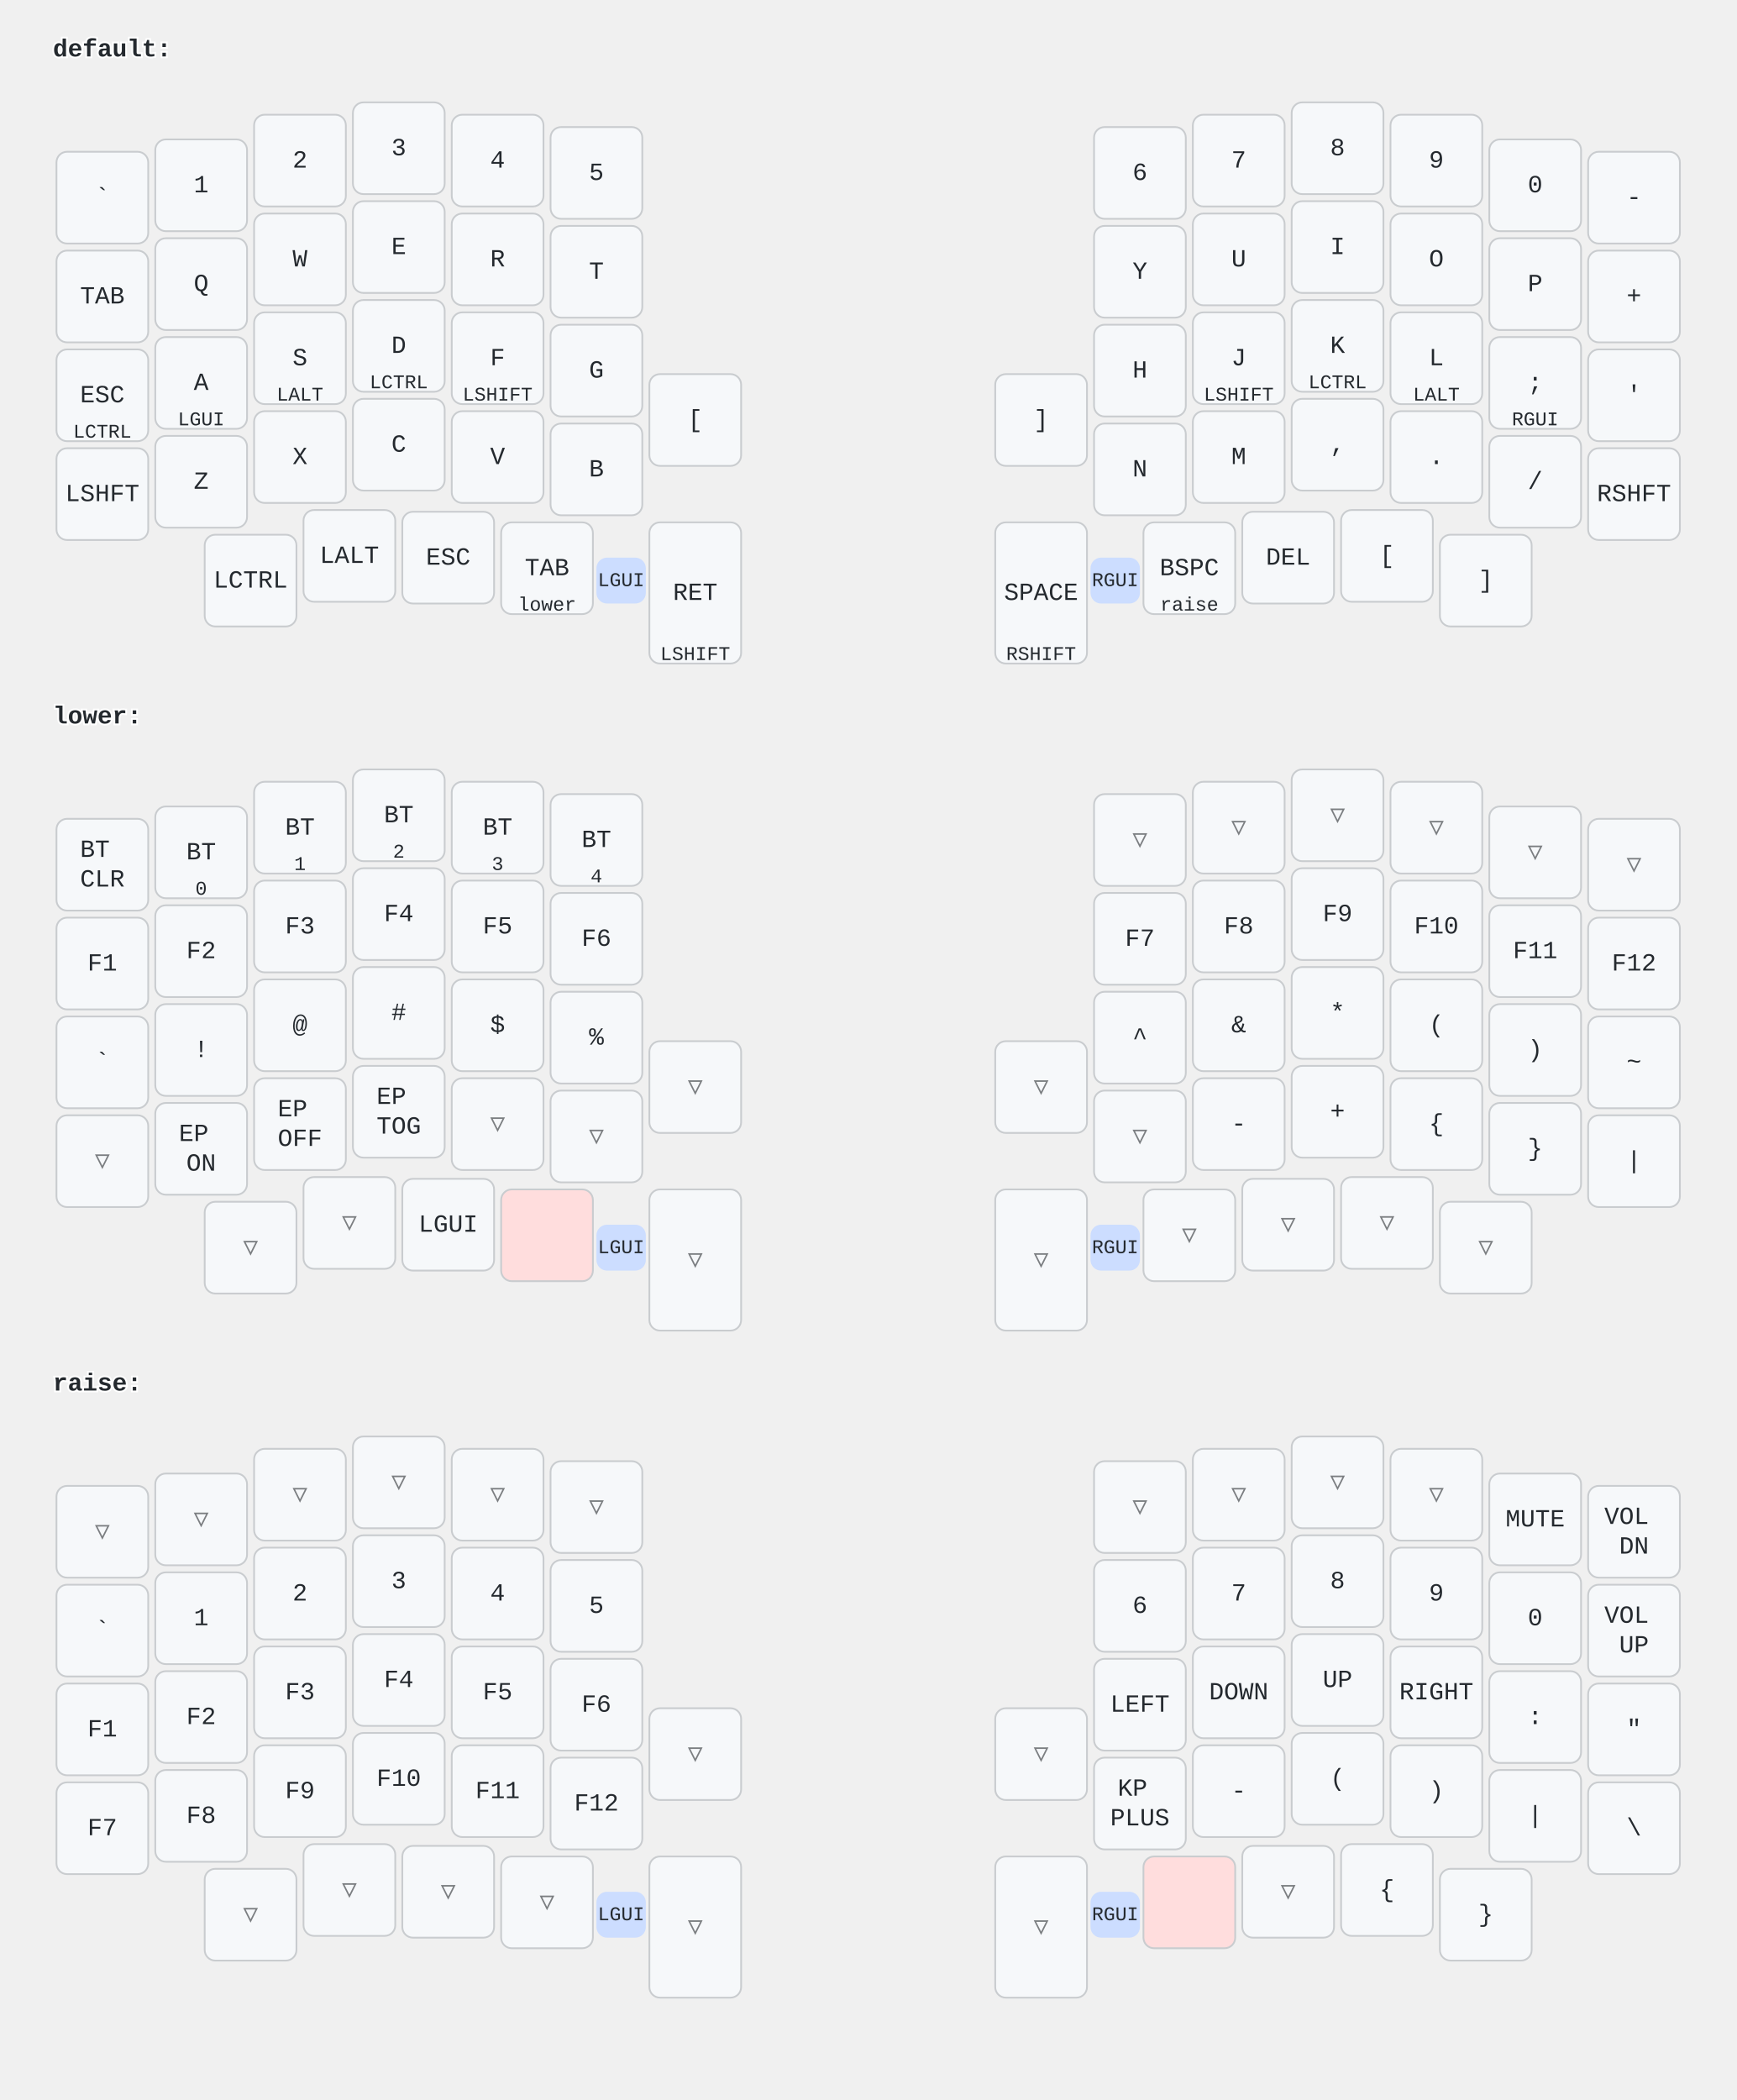
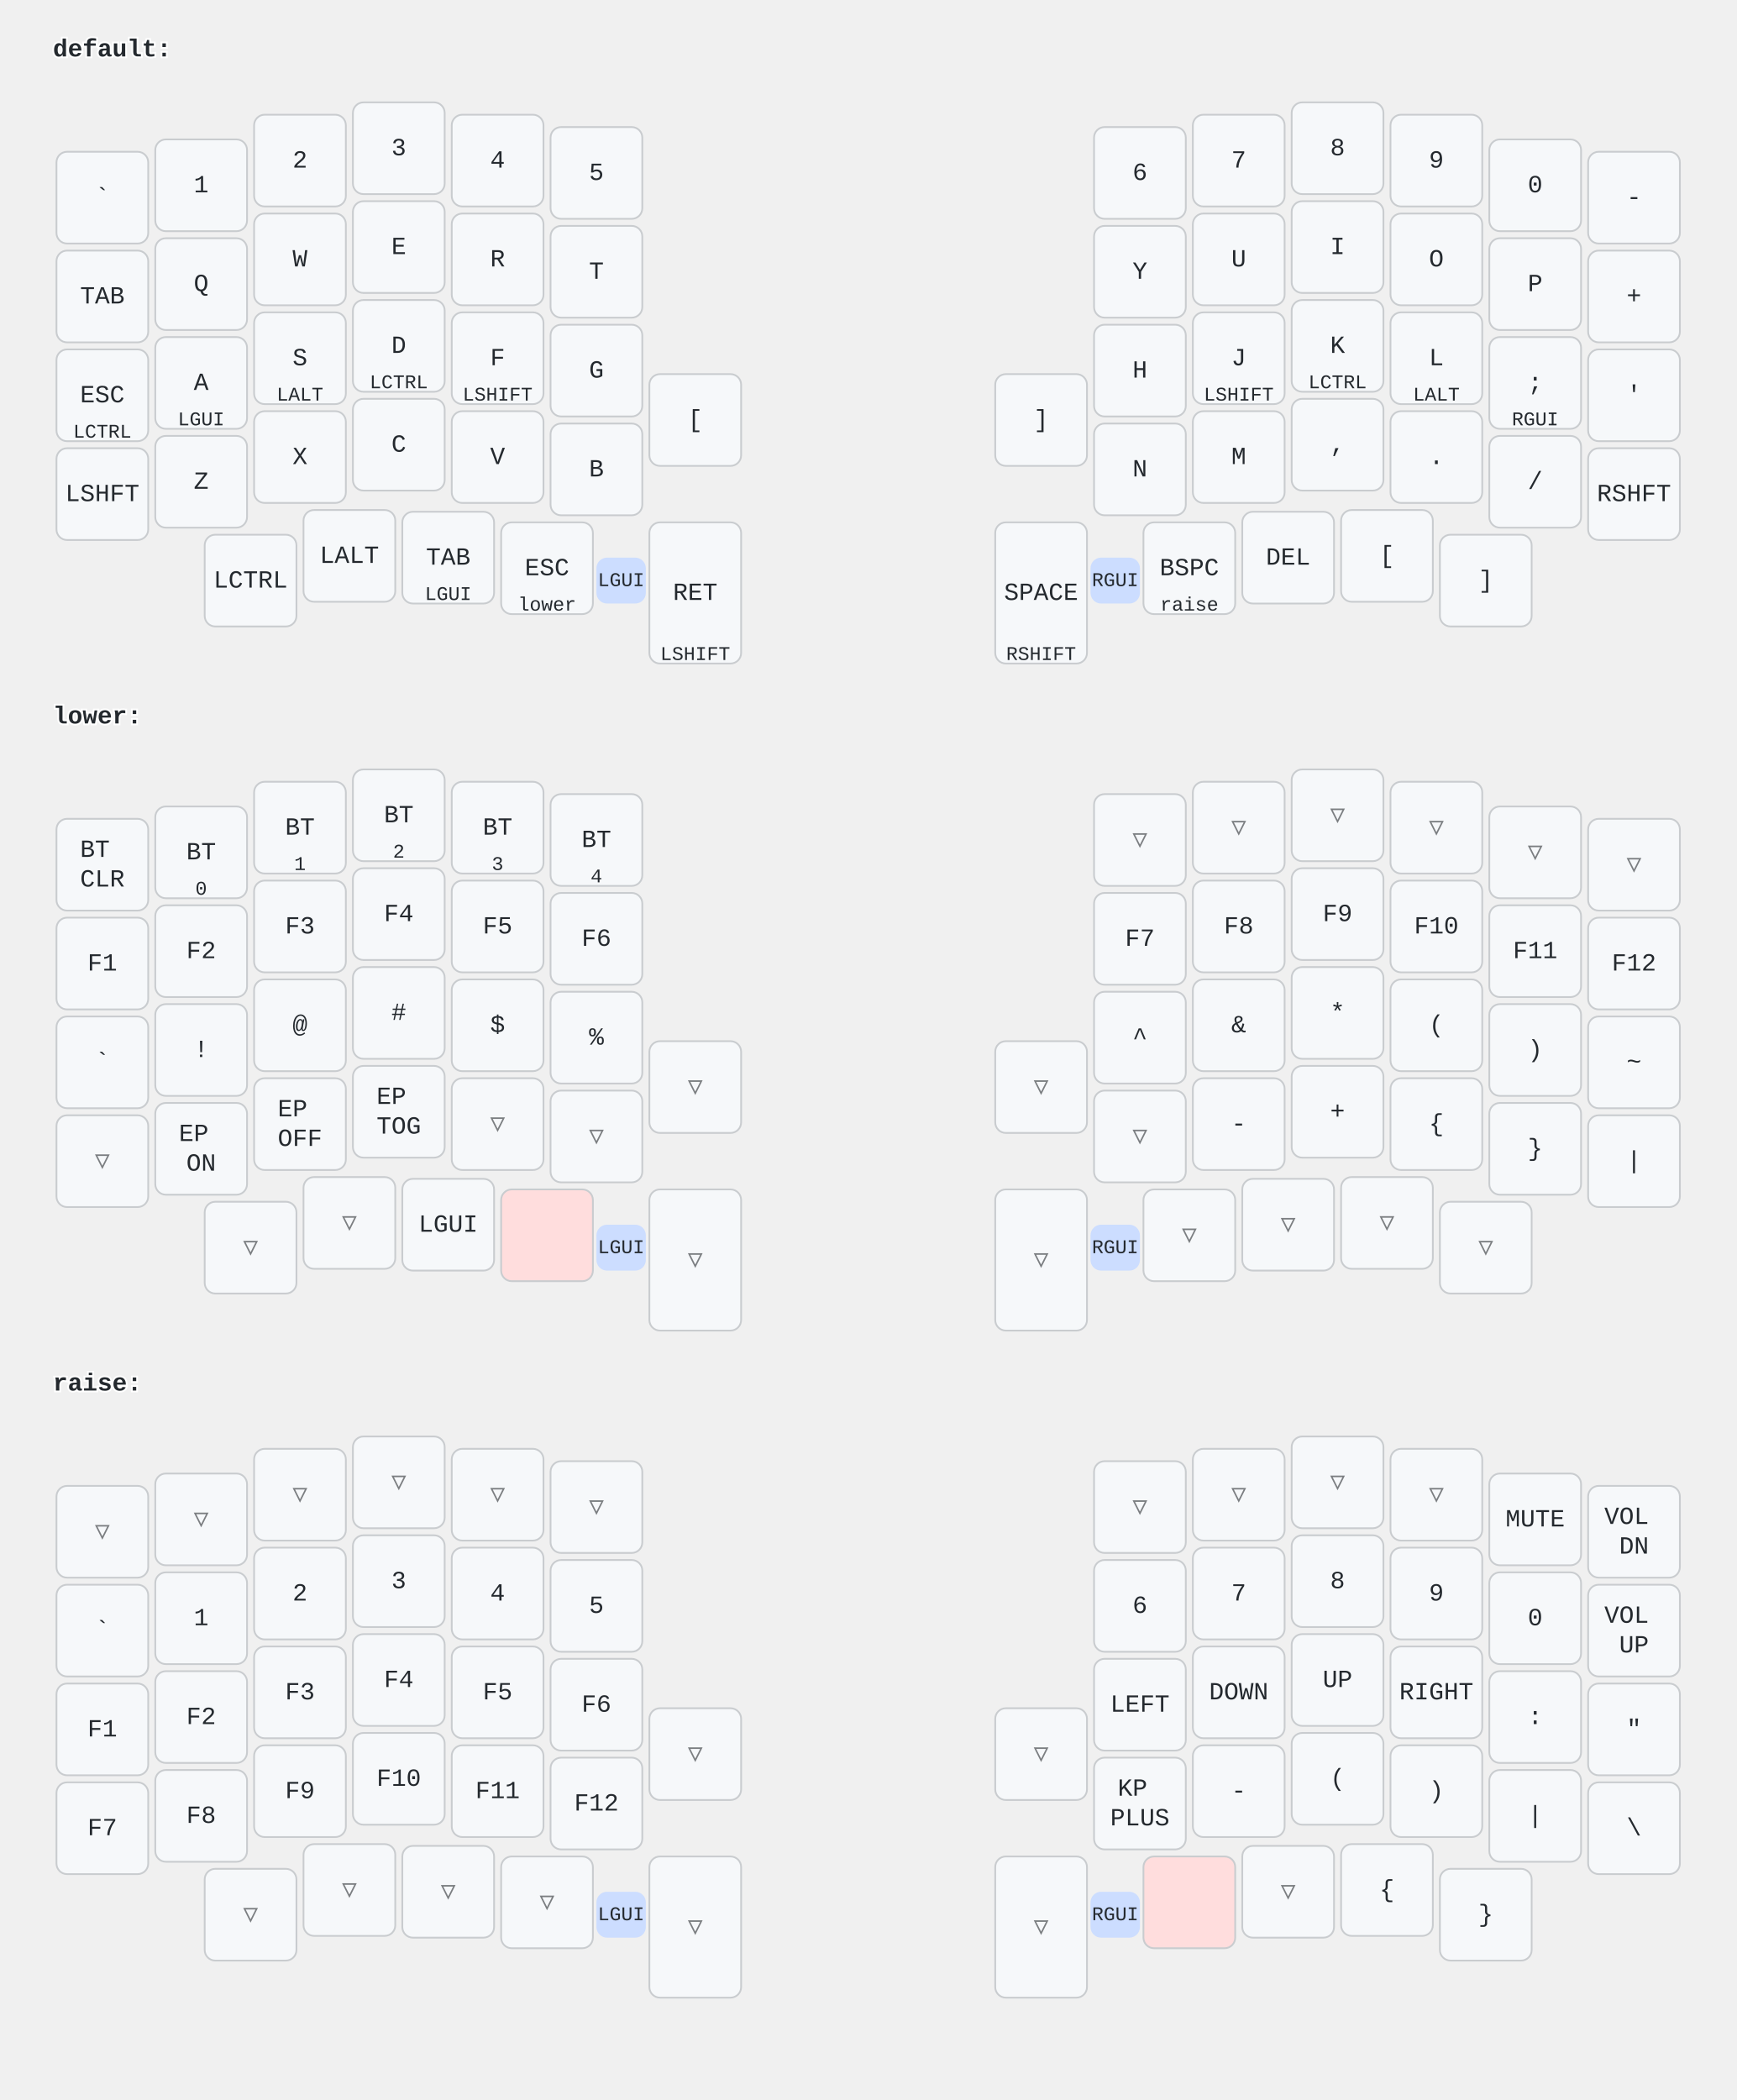
<svg xmlns="http://www.w3.org/2000/svg" width="984" height="1190" viewBox="0 0 984 1190" class="keymap">
  <style>/* inherit to force styles through use tags */
svg path {
    fill: inherit;
}

/* font and background color specifications */
svg.keymap {
    font-family: SFMono-Regular,Consolas,Liberation Mono,Menlo,monospace;
    font-size: 14px;
    font-kerning: normal;
    text-rendering: optimizeLegibility;
    fill: #24292e;
}

/* default key styling */
rect.key {
    fill: #f6f8fa;
    stroke: #c9cccf;
    stroke-width: 1;
}

/* default key side styling, only used is draw_key_sides is set */
rect.side {
    filter: brightness(90%);
}

/* color accent for combo boxes */
rect.combo, rect.combo-separate {
    fill: #cdf;
}

/* color accent for held keys */
rect.held, rect.combo.held {
    fill: #fdd;
}

/* color accent for ghost (optional) keys */
rect.ghost, rect.combo.ghost {
    stroke-dasharray: 4, 4;
    stroke-width: 2;
}

text {
    text-anchor: middle;
    dominant-baseline: middle;
}

/* styling for layer labels */
text.label {
    font-weight: bold;
    text-anchor: start;
    stroke: white;
    stroke-width: 2;
    paint-order: stroke;
}

/* styling for combo tap, and key hold/shifted label text */
text.combo, text.hold, text.shifted {
    font-size: 11px;
}

text.hold {
    text-anchor: middle;
    dominant-baseline: auto;
}

text.shifted {
    text-anchor: middle;
    dominant-baseline: hanging;
}

/* styling for hold/shifted label text in combo box */
text.combo.hold, text.combo.shifted {
    font-size: 8px;
}

/* lighter symbol for transparent keys */
text.trans {
    fill: #7b7e81;
}

/* styling for combo dendrons */
path.combo {
    stroke-width: 1;
    stroke: gray;
    fill: none;
}

/* Start Tabler Icons Cleanup */
/* cannot use height/width with glyphs */
.icon-tabler &gt; path {
    fill: inherit;
    stroke: inherit;
    stroke-width: 2;
}
/* hide tabler's default box */
.icon-tabler &gt; path[stroke="none"][fill="none"] {
    visibility: hidden;
}
/* End Tabler Icons Cleanup */
</style>
  <g transform="translate(30, 0)" class="layer-default">
    <text x="0" y="28" class="label">default:</text>
    <g transform="translate(0, 56)">
      <g transform="translate(28, 56)" class="key keypos-0">
        <rect rx="6" ry="6" x="-26" y="-26" width="52" height="52" class="key" />
        <text x="0" y="0" class="key tap">`</text>
      </g>
      <g transform="translate(84, 49)" class="key keypos-1">
        <rect rx="6" ry="6" x="-26" y="-26" width="52" height="52" class="key" />
        <text x="0" y="0" class="key tap">1</text>
      </g>
      <g transform="translate(140, 35)" class="key keypos-2">
        <rect rx="6" ry="6" x="-26" y="-26" width="52" height="52" class="key" />
        <text x="0" y="0" class="key tap">2</text>
      </g>
      <g transform="translate(196, 28)" class="key keypos-3">
        <rect rx="6" ry="6" x="-26" y="-26" width="52" height="52" class="key" />
        <text x="0" y="0" class="key tap">3</text>
      </g>
      <g transform="translate(252, 35)" class="key keypos-4">
        <rect rx="6" ry="6" x="-26" y="-26" width="52" height="52" class="key" />
        <text x="0" y="0" class="key tap">4</text>
      </g>
      <g transform="translate(308, 42)" class="key keypos-5">
        <rect rx="6" ry="6" x="-26" y="-26" width="52" height="52" class="key" />
        <text x="0" y="0" class="key tap">5</text>
      </g>
      <g transform="translate(616, 42)" class="key keypos-6">
        <rect rx="6" ry="6" x="-26" y="-26" width="52" height="52" class="key" />
        <text x="0" y="0" class="key tap">6</text>
      </g>
      <g transform="translate(672, 35)" class="key keypos-7">
        <rect rx="6" ry="6" x="-26" y="-26" width="52" height="52" class="key" />
        <text x="0" y="0" class="key tap">7</text>
      </g>
      <g transform="translate(728, 28)" class="key keypos-8">
        <rect rx="6" ry="6" x="-26" y="-26" width="52" height="52" class="key" />
        <text x="0" y="0" class="key tap">8</text>
      </g>
      <g transform="translate(784, 35)" class="key keypos-9">
        <rect rx="6" ry="6" x="-26" y="-26" width="52" height="52" class="key" />
        <text x="0" y="0" class="key tap">9</text>
      </g>
      <g transform="translate(840, 49)" class="key keypos-10">
        <rect rx="6" ry="6" x="-26" y="-26" width="52" height="52" class="key" />
        <text x="0" y="0" class="key tap">0</text>
      </g>
      <g transform="translate(896, 56)" class="key keypos-11">
        <rect rx="6" ry="6" x="-26" y="-26" width="52" height="52" class="key" />
        <text x="0" y="0" class="key tap">-</text>
      </g>
      <g transform="translate(28, 112)" class="key keypos-12">
        <rect rx="6" ry="6" x="-26" y="-26" width="52" height="52" class="key" />
        <text x="0" y="0" class="key tap">TAB</text>
      </g>
      <g transform="translate(84, 105)" class="key keypos-13">
        <rect rx="6" ry="6" x="-26" y="-26" width="52" height="52" class="key" />
        <text x="0" y="0" class="key tap">Q</text>
      </g>
      <g transform="translate(140, 91)" class="key keypos-14">
        <rect rx="6" ry="6" x="-26" y="-26" width="52" height="52" class="key" />
        <text x="0" y="0" class="key tap">W</text>
      </g>
      <g transform="translate(196, 84)" class="key keypos-15">
        <rect rx="6" ry="6" x="-26" y="-26" width="52" height="52" class="key" />
        <text x="0" y="0" class="key tap">E</text>
      </g>
      <g transform="translate(252, 91)" class="key keypos-16">
        <rect rx="6" ry="6" x="-26" y="-26" width="52" height="52" class="key" />
        <text x="0" y="0" class="key tap">R</text>
      </g>
      <g transform="translate(308, 98)" class="key keypos-17">
        <rect rx="6" ry="6" x="-26" y="-26" width="52" height="52" class="key" />
        <text x="0" y="0" class="key tap">T</text>
      </g>
      <g transform="translate(616, 98)" class="key keypos-18">
        <rect rx="6" ry="6" x="-26" y="-26" width="52" height="52" class="key" />
        <text x="0" y="0" class="key tap">Y</text>
      </g>
      <g transform="translate(672, 91)" class="key keypos-19">
        <rect rx="6" ry="6" x="-26" y="-26" width="52" height="52" class="key" />
        <text x="0" y="0" class="key tap">U</text>
      </g>
      <g transform="translate(728, 84)" class="key keypos-20">
        <rect rx="6" ry="6" x="-26" y="-26" width="52" height="52" class="key" />
        <text x="0" y="0" class="key tap">I</text>
      </g>
      <g transform="translate(784, 91)" class="key keypos-21">
        <rect rx="6" ry="6" x="-26" y="-26" width="52" height="52" class="key" />
        <text x="0" y="0" class="key tap">O</text>
      </g>
      <g transform="translate(840, 105)" class="key keypos-22">
        <rect rx="6" ry="6" x="-26" y="-26" width="52" height="52" class="key" />
        <text x="0" y="0" class="key tap">P</text>
      </g>
      <g transform="translate(896, 112)" class="key keypos-23">
        <rect rx="6" ry="6" x="-26" y="-26" width="52" height="52" class="key" />
        <text x="0" y="0" class="key tap">+</text>
      </g>
      <g transform="translate(28, 168)" class="key keypos-24">
        <rect rx="6" ry="6" x="-26" y="-26" width="52" height="52" class="key" />
        <text x="0" y="0" class="key tap">ESC</text>
        <text x="0" y="24" class="key hold">LCTRL</text>
      </g>
      <g transform="translate(84, 161)" class="key keypos-25">
        <rect rx="6" ry="6" x="-26" y="-26" width="52" height="52" class="key" />
        <text x="0" y="0" class="key tap">A</text>
        <text x="0" y="24" class="key hold">LGUI</text>
      </g>
      <g transform="translate(140, 147)" class="key keypos-26">
        <rect rx="6" ry="6" x="-26" y="-26" width="52" height="52" class="key" />
        <text x="0" y="0" class="key tap">S</text>
        <text x="0" y="24" class="key hold">LALT</text>
      </g>
      <g transform="translate(196, 140)" class="key keypos-27">
        <rect rx="6" ry="6" x="-26" y="-26" width="52" height="52" class="key" />
        <text x="0" y="0" class="key tap">D</text>
        <text x="0" y="24" class="key hold">LCTRL</text>
      </g>
      <g transform="translate(252, 147)" class="key keypos-28">
        <rect rx="6" ry="6" x="-26" y="-26" width="52" height="52" class="key" />
        <text x="0" y="0" class="key tap">F</text>
        <text x="0" y="24" class="key hold">LSHIFT</text>
      </g>
      <g transform="translate(308, 154)" class="key keypos-29">
        <rect rx="6" ry="6" x="-26" y="-26" width="52" height="52" class="key" />
        <text x="0" y="0" class="key tap">G</text>
      </g>
      <g transform="translate(616, 154)" class="key keypos-30">
        <rect rx="6" ry="6" x="-26" y="-26" width="52" height="52" class="key" />
        <text x="0" y="0" class="key tap">H</text>
      </g>
      <g transform="translate(672, 147)" class="key keypos-31">
        <rect rx="6" ry="6" x="-26" y="-26" width="52" height="52" class="key" />
        <text x="0" y="0" class="key tap">J</text>
        <text x="0" y="24" class="key hold">LSHIFT</text>
      </g>
      <g transform="translate(728, 140)" class="key keypos-32">
        <rect rx="6" ry="6" x="-26" y="-26" width="52" height="52" class="key" />
        <text x="0" y="0" class="key tap">K</text>
        <text x="0" y="24" class="key hold">LCTRL</text>
      </g>
      <g transform="translate(784, 147)" class="key keypos-33">
        <rect rx="6" ry="6" x="-26" y="-26" width="52" height="52" class="key" />
        <text x="0" y="0" class="key tap">L</text>
        <text x="0" y="24" class="key hold">LALT</text>
      </g>
      <g transform="translate(840, 161)" class="key keypos-34">
        <rect rx="6" ry="6" x="-26" y="-26" width="52" height="52" class="key" />
        <text x="0" y="0" class="key tap">;</text>
        <text x="0" y="24" class="key hold">RGUI</text>
      </g>
      <g transform="translate(896, 168)" class="key keypos-35">
        <rect rx="6" ry="6" x="-26" y="-26" width="52" height="52" class="key" />
        <text x="0" y="0" class="key tap">'</text>
      </g>
      <g transform="translate(28, 224)" class="key keypos-36">
        <rect rx="6" ry="6" x="-26" y="-26" width="52" height="52" class="key" />
        <text x="0" y="0" class="key tap">LSHFT</text>
      </g>
      <g transform="translate(84, 217)" class="key keypos-37">
        <rect rx="6" ry="6" x="-26" y="-26" width="52" height="52" class="key" />
        <text x="0" y="0" class="key tap">Z</text>
      </g>
      <g transform="translate(140, 203)" class="key keypos-38">
        <rect rx="6" ry="6" x="-26" y="-26" width="52" height="52" class="key" />
        <text x="0" y="0" class="key tap">X</text>
      </g>
      <g transform="translate(196, 196)" class="key keypos-39">
        <rect rx="6" ry="6" x="-26" y="-26" width="52" height="52" class="key" />
        <text x="0" y="0" class="key tap">C</text>
      </g>
      <g transform="translate(252, 203)" class="key keypos-40">
        <rect rx="6" ry="6" x="-26" y="-26" width="52" height="52" class="key" />
        <text x="0" y="0" class="key tap">V</text>
      </g>
      <g transform="translate(308, 210)" class="key keypos-41">
        <rect rx="6" ry="6" x="-26" y="-26" width="52" height="52" class="key" />
        <text x="0" y="0" class="key tap">B</text>
      </g>
      <g transform="translate(364, 182)" class="key keypos-42">
        <rect rx="6" ry="6" x="-26" y="-26" width="52" height="52" class="key" />
        <text x="0" y="0" class="key tap">[</text>
      </g>
      <g transform="translate(560, 182)" class="key keypos-43">
        <rect rx="6" ry="6" x="-26" y="-26" width="52" height="52" class="key" />
        <text x="0" y="0" class="key tap">]</text>
      </g>
      <g transform="translate(616, 210)" class="key keypos-44">
        <rect rx="6" ry="6" x="-26" y="-26" width="52" height="52" class="key" />
        <text x="0" y="0" class="key tap">N</text>
      </g>
      <g transform="translate(672, 203)" class="key keypos-45">
        <rect rx="6" ry="6" x="-26" y="-26" width="52" height="52" class="key" />
        <text x="0" y="0" class="key tap">M</text>
      </g>
      <g transform="translate(728, 196)" class="key keypos-46">
        <rect rx="6" ry="6" x="-26" y="-26" width="52" height="52" class="key" />
        <text x="0" y="0" class="key tap">,</text>
      </g>
      <g transform="translate(784, 203)" class="key keypos-47">
        <rect rx="6" ry="6" x="-26" y="-26" width="52" height="52" class="key" />
        <text x="0" y="0" class="key tap">.</text>
      </g>
      <g transform="translate(840, 217)" class="key keypos-48">
        <rect rx="6" ry="6" x="-26" y="-26" width="52" height="52" class="key" />
        <text x="0" y="0" class="key tap">/</text>
      </g>
      <g transform="translate(896, 224)" class="key keypos-49">
        <rect rx="6" ry="6" x="-26" y="-26" width="52" height="52" class="key" />
        <text x="0" y="0" class="key tap">RSHFT</text>
      </g>
      <g transform="translate(112, 273)" class="key keypos-50">
        <rect rx="6" ry="6" x="-26" y="-26" width="52" height="52" class="key" />
        <text x="0" y="0" class="key tap">LCTRL</text>
      </g>
      <g transform="translate(168, 259)" class="key keypos-51">
        <rect rx="6" ry="6" x="-26" y="-26" width="52" height="52" class="key" />
        <text x="0" y="0" class="key tap">LALT</text>
      </g>
      <g transform="translate(224, 260)" class="key keypos-52">
        <rect rx="6" ry="6" x="-26" y="-26" width="52" height="52" class="key" />
+         <text x="0" y="0" class="key tap">TAB</text>
+         <text x="0" y="24" class="key hold">LGUI</text>
+       </g>
+       <g transform="translate(280, 266)" class="key keypos-53">
+         <rect rx="6" ry="6" x="-26" y="-26" width="52" height="52" class="key" />
        <text x="0" y="0" class="key tap">ESC</text>
-       </g>
-       <g transform="translate(280, 266)" class="key keypos-53">
-         <rect rx="6" ry="6" x="-26" y="-26" width="52" height="52" class="key" />
-         <text x="0" y="0" class="key tap">TAB</text>
        <text x="0" y="24" class="key hold">lower</text>
      </g>
      <g transform="translate(364, 280)" class="key keypos-54">
        <rect rx="6" ry="6" x="-26" y="-40" width="52" height="80" class="key" />
        <text x="0" y="0" class="key tap">RET</text>
        <text x="0" y="38" class="key hold">LSHIFT</text>
      </g>
      <g transform="translate(560, 280)" class="key keypos-55">
        <rect rx="6" ry="6" x="-26" y="-40" width="52" height="80" class="key" />
        <text x="0" y="0" class="key tap">SPACE</text>
        <text x="0" y="38" class="key hold">RSHIFT</text>
      </g>
      <g transform="translate(644, 266)" class="key keypos-56">
        <rect rx="6" ry="6" x="-26" y="-26" width="52" height="52" class="key" />
        <text x="0" y="0" class="key tap">BSPC</text>
        <text x="0" y="24" class="key hold">raise</text>
      </g>
      <g transform="translate(700, 260)" class="key keypos-57">
        <rect rx="6" ry="6" x="-26" y="-26" width="52" height="52" class="key" />
        <text x="0" y="0" class="key tap">DEL</text>
      </g>
      <g transform="translate(756, 259)" class="key keypos-58">
        <rect rx="6" ry="6" x="-26" y="-26" width="52" height="52" class="key" />
        <text x="0" y="0" class="key tap">[</text>
      </g>
      <g transform="translate(812, 273)" class="key keypos-59">
        <rect rx="6" ry="6" x="-26" y="-26" width="52" height="52" class="key" />
        <text x="0" y="0" class="key tap">]</text>
      </g>
      <g class="combo combopos-0">
        <rect rx="6" ry="6" x="588" y="260" width="28" height="26" class="combo" />
        <text x="602" y="273" class="combo tap">RGUI</text>
      </g>
      <g class="combo combopos-1">
        <rect rx="6" ry="6" x="308" y="260" width="28" height="26" class="combo" />
        <text x="322" y="273" class="combo tap">LGUI</text>
      </g>
    </g>
  </g>
  <g transform="translate(30, 378)" class="layer-lower">
    <text x="0" y="28" class="label">lower:</text>
    <g transform="translate(0, 56)">
      <g transform="translate(28, 56)" class="key keypos-0">
        <rect rx="6" ry="6" x="-26" y="-26" width="52" height="52" class="key" />
        <text x="0" y="0" class="key tap">
          <tspan x="0" dy="-0.6em">BT</tspan>
          <tspan x="0" dy="1.2em">CLR</tspan>
        </text>
      </g>
      <g transform="translate(84, 49)" class="key keypos-1">
        <rect rx="6" ry="6" x="-26" y="-26" width="52" height="52" class="key" />
        <text x="0" y="0" class="key tap">BT</text>
        <text x="0" y="24" class="key hold">0</text>
      </g>
      <g transform="translate(140, 35)" class="key keypos-2">
        <rect rx="6" ry="6" x="-26" y="-26" width="52" height="52" class="key" />
        <text x="0" y="0" class="key tap">BT</text>
        <text x="0" y="24" class="key hold">1</text>
      </g>
      <g transform="translate(196, 28)" class="key keypos-3">
        <rect rx="6" ry="6" x="-26" y="-26" width="52" height="52" class="key" />
        <text x="0" y="0" class="key tap">BT</text>
        <text x="0" y="24" class="key hold">2</text>
      </g>
      <g transform="translate(252, 35)" class="key keypos-4">
        <rect rx="6" ry="6" x="-26" y="-26" width="52" height="52" class="key" />
        <text x="0" y="0" class="key tap">BT</text>
        <text x="0" y="24" class="key hold">3</text>
      </g>
      <g transform="translate(308, 42)" class="key keypos-5">
        <rect rx="6" ry="6" x="-26" y="-26" width="52" height="52" class="key" />
        <text x="0" y="0" class="key tap">BT</text>
        <text x="0" y="24" class="key hold">4</text>
      </g>
      <g transform="translate(616, 42)" class="key trans keypos-6">
        <rect rx="6" ry="6" x="-26" y="-26" width="52" height="52" class="key trans" />
        <text x="0" y="0" class="key trans tap">▽</text>
      </g>
      <g transform="translate(672, 35)" class="key trans keypos-7">
        <rect rx="6" ry="6" x="-26" y="-26" width="52" height="52" class="key trans" />
        <text x="0" y="0" class="key trans tap">▽</text>
      </g>
      <g transform="translate(728, 28)" class="key trans keypos-8">
        <rect rx="6" ry="6" x="-26" y="-26" width="52" height="52" class="key trans" />
        <text x="0" y="0" class="key trans tap">▽</text>
      </g>
      <g transform="translate(784, 35)" class="key trans keypos-9">
        <rect rx="6" ry="6" x="-26" y="-26" width="52" height="52" class="key trans" />
        <text x="0" y="0" class="key trans tap">▽</text>
      </g>
      <g transform="translate(840, 49)" class="key trans keypos-10">
        <rect rx="6" ry="6" x="-26" y="-26" width="52" height="52" class="key trans" />
        <text x="0" y="0" class="key trans tap">▽</text>
      </g>
      <g transform="translate(896, 56)" class="key trans keypos-11">
        <rect rx="6" ry="6" x="-26" y="-26" width="52" height="52" class="key trans" />
        <text x="0" y="0" class="key trans tap">▽</text>
      </g>
      <g transform="translate(28, 112)" class="key keypos-12">
        <rect rx="6" ry="6" x="-26" y="-26" width="52" height="52" class="key" />
        <text x="0" y="0" class="key tap">F1</text>
      </g>
      <g transform="translate(84, 105)" class="key keypos-13">
        <rect rx="6" ry="6" x="-26" y="-26" width="52" height="52" class="key" />
        <text x="0" y="0" class="key tap">F2</text>
      </g>
      <g transform="translate(140, 91)" class="key keypos-14">
        <rect rx="6" ry="6" x="-26" y="-26" width="52" height="52" class="key" />
        <text x="0" y="0" class="key tap">F3</text>
      </g>
      <g transform="translate(196, 84)" class="key keypos-15">
        <rect rx="6" ry="6" x="-26" y="-26" width="52" height="52" class="key" />
        <text x="0" y="0" class="key tap">F4</text>
      </g>
      <g transform="translate(252, 91)" class="key keypos-16">
        <rect rx="6" ry="6" x="-26" y="-26" width="52" height="52" class="key" />
        <text x="0" y="0" class="key tap">F5</text>
      </g>
      <g transform="translate(308, 98)" class="key keypos-17">
        <rect rx="6" ry="6" x="-26" y="-26" width="52" height="52" class="key" />
        <text x="0" y="0" class="key tap">F6</text>
      </g>
      <g transform="translate(616, 98)" class="key keypos-18">
        <rect rx="6" ry="6" x="-26" y="-26" width="52" height="52" class="key" />
        <text x="0" y="0" class="key tap">F7</text>
      </g>
      <g transform="translate(672, 91)" class="key keypos-19">
        <rect rx="6" ry="6" x="-26" y="-26" width="52" height="52" class="key" />
        <text x="0" y="0" class="key tap">F8</text>
      </g>
      <g transform="translate(728, 84)" class="key keypos-20">
        <rect rx="6" ry="6" x="-26" y="-26" width="52" height="52" class="key" />
        <text x="0" y="0" class="key tap">F9</text>
      </g>
      <g transform="translate(784, 91)" class="key keypos-21">
        <rect rx="6" ry="6" x="-26" y="-26" width="52" height="52" class="key" />
        <text x="0" y="0" class="key tap">F10</text>
      </g>
      <g transform="translate(840, 105)" class="key keypos-22">
        <rect rx="6" ry="6" x="-26" y="-26" width="52" height="52" class="key" />
        <text x="0" y="0" class="key tap">F11</text>
      </g>
      <g transform="translate(896, 112)" class="key keypos-23">
        <rect rx="6" ry="6" x="-26" y="-26" width="52" height="52" class="key" />
        <text x="0" y="0" class="key tap">F12</text>
      </g>
      <g transform="translate(28, 168)" class="key keypos-24">
        <rect rx="6" ry="6" x="-26" y="-26" width="52" height="52" class="key" />
        <text x="0" y="0" class="key tap">`</text>
      </g>
      <g transform="translate(84, 161)" class="key keypos-25">
        <rect rx="6" ry="6" x="-26" y="-26" width="52" height="52" class="key" />
        <text x="0" y="0" class="key tap">!</text>
      </g>
      <g transform="translate(140, 147)" class="key keypos-26">
        <rect rx="6" ry="6" x="-26" y="-26" width="52" height="52" class="key" />
        <text x="0" y="0" class="key tap">@</text>
      </g>
      <g transform="translate(196, 140)" class="key keypos-27">
        <rect rx="6" ry="6" x="-26" y="-26" width="52" height="52" class="key" />
        <text x="0" y="0" class="key tap">#</text>
      </g>
      <g transform="translate(252, 147)" class="key keypos-28">
        <rect rx="6" ry="6" x="-26" y="-26" width="52" height="52" class="key" />
        <text x="0" y="0" class="key tap">$</text>
      </g>
      <g transform="translate(308, 154)" class="key keypos-29">
        <rect rx="6" ry="6" x="-26" y="-26" width="52" height="52" class="key" />
        <text x="0" y="0" class="key tap">%</text>
      </g>
      <g transform="translate(616, 154)" class="key keypos-30">
        <rect rx="6" ry="6" x="-26" y="-26" width="52" height="52" class="key" />
        <text x="0" y="0" class="key tap">^</text>
      </g>
      <g transform="translate(672, 147)" class="key keypos-31">
        <rect rx="6" ry="6" x="-26" y="-26" width="52" height="52" class="key" />
        <text x="0" y="0" class="key tap">&amp;</text>
      </g>
      <g transform="translate(728, 140)" class="key keypos-32">
        <rect rx="6" ry="6" x="-26" y="-26" width="52" height="52" class="key" />
        <text x="0" y="0" class="key tap">*</text>
      </g>
      <g transform="translate(784, 147)" class="key keypos-33">
        <rect rx="6" ry="6" x="-26" y="-26" width="52" height="52" class="key" />
        <text x="0" y="0" class="key tap">(</text>
      </g>
      <g transform="translate(840, 161)" class="key keypos-34">
        <rect rx="6" ry="6" x="-26" y="-26" width="52" height="52" class="key" />
        <text x="0" y="0" class="key tap">)</text>
      </g>
      <g transform="translate(896, 168)" class="key keypos-35">
        <rect rx="6" ry="6" x="-26" y="-26" width="52" height="52" class="key" />
        <text x="0" y="0" class="key tap">~</text>
      </g>
      <g transform="translate(28, 224)" class="key trans keypos-36">
        <rect rx="6" ry="6" x="-26" y="-26" width="52" height="52" class="key trans" />
        <text x="0" y="0" class="key trans tap">▽</text>
      </g>
      <g transform="translate(84, 217)" class="key keypos-37">
        <rect rx="6" ry="6" x="-26" y="-26" width="52" height="52" class="key" />
        <text x="0" y="0" class="key tap">
          <tspan x="0" dy="-0.6em">EP</tspan>
          <tspan x="0" dy="1.2em">ON</tspan>
        </text>
      </g>
      <g transform="translate(140, 203)" class="key keypos-38">
        <rect rx="6" ry="6" x="-26" y="-26" width="52" height="52" class="key" />
        <text x="0" y="0" class="key tap">
          <tspan x="0" dy="-0.6em">EP</tspan>
          <tspan x="0" dy="1.2em">OFF</tspan>
        </text>
      </g>
      <g transform="translate(196, 196)" class="key keypos-39">
        <rect rx="6" ry="6" x="-26" y="-26" width="52" height="52" class="key" />
        <text x="0" y="0" class="key tap">
          <tspan x="0" dy="-0.6em">EP</tspan>
          <tspan x="0" dy="1.2em">TOG</tspan>
        </text>
      </g>
      <g transform="translate(252, 203)" class="key trans keypos-40">
        <rect rx="6" ry="6" x="-26" y="-26" width="52" height="52" class="key trans" />
        <text x="0" y="0" class="key trans tap">▽</text>
      </g>
      <g transform="translate(308, 210)" class="key trans keypos-41">
        <rect rx="6" ry="6" x="-26" y="-26" width="52" height="52" class="key trans" />
        <text x="0" y="0" class="key trans tap">▽</text>
      </g>
      <g transform="translate(364, 182)" class="key trans keypos-42">
        <rect rx="6" ry="6" x="-26" y="-26" width="52" height="52" class="key trans" />
        <text x="0" y="0" class="key trans tap">▽</text>
      </g>
      <g transform="translate(560, 182)" class="key trans keypos-43">
        <rect rx="6" ry="6" x="-26" y="-26" width="52" height="52" class="key trans" />
        <text x="0" y="0" class="key trans tap">▽</text>
      </g>
      <g transform="translate(616, 210)" class="key trans keypos-44">
        <rect rx="6" ry="6" x="-26" y="-26" width="52" height="52" class="key trans" />
        <text x="0" y="0" class="key trans tap">▽</text>
      </g>
      <g transform="translate(672, 203)" class="key keypos-45">
        <rect rx="6" ry="6" x="-26" y="-26" width="52" height="52" class="key" />
        <text x="0" y="0" class="key tap">-</text>
      </g>
      <g transform="translate(728, 196)" class="key keypos-46">
        <rect rx="6" ry="6" x="-26" y="-26" width="52" height="52" class="key" />
        <text x="0" y="0" class="key tap">+</text>
      </g>
      <g transform="translate(784, 203)" class="key keypos-47">
        <rect rx="6" ry="6" x="-26" y="-26" width="52" height="52" class="key" />
        <text x="0" y="0" class="key tap">{</text>
      </g>
      <g transform="translate(840, 217)" class="key keypos-48">
        <rect rx="6" ry="6" x="-26" y="-26" width="52" height="52" class="key" />
        <text x="0" y="0" class="key tap">}</text>
      </g>
      <g transform="translate(896, 224)" class="key keypos-49">
        <rect rx="6" ry="6" x="-26" y="-26" width="52" height="52" class="key" />
        <text x="0" y="0" class="key tap">|</text>
      </g>
      <g transform="translate(112, 273)" class="key trans keypos-50">
        <rect rx="6" ry="6" x="-26" y="-26" width="52" height="52" class="key trans" />
        <text x="0" y="0" class="key trans tap">▽</text>
      </g>
      <g transform="translate(168, 259)" class="key trans keypos-51">
        <rect rx="6" ry="6" x="-26" y="-26" width="52" height="52" class="key trans" />
        <text x="0" y="0" class="key trans tap">▽</text>
      </g>
      <g transform="translate(224, 260)" class="key keypos-52">
        <rect rx="6" ry="6" x="-26" y="-26" width="52" height="52" class="key" />
        <text x="0" y="0" class="key tap">LGUI</text>
      </g>
      <g transform="translate(280, 266)" class="key held keypos-53">
        <rect rx="6" ry="6" x="-26" y="-26" width="52" height="52" class="key held" />
      </g>
      <g transform="translate(364, 280)" class="key trans keypos-54">
        <rect rx="6" ry="6" x="-26" y="-40" width="52" height="80" class="key trans" />
        <text x="0" y="0" class="key trans tap">▽</text>
      </g>
      <g transform="translate(560, 280)" class="key trans keypos-55">
        <rect rx="6" ry="6" x="-26" y="-40" width="52" height="80" class="key trans" />
        <text x="0" y="0" class="key trans tap">▽</text>
      </g>
      <g transform="translate(644, 266)" class="key trans keypos-56">
        <rect rx="6" ry="6" x="-26" y="-26" width="52" height="52" class="key trans" />
        <text x="0" y="0" class="key trans tap">▽</text>
      </g>
      <g transform="translate(700, 260)" class="key trans keypos-57">
        <rect rx="6" ry="6" x="-26" y="-26" width="52" height="52" class="key trans" />
        <text x="0" y="0" class="key trans tap">▽</text>
      </g>
      <g transform="translate(756, 259)" class="key trans keypos-58">
        <rect rx="6" ry="6" x="-26" y="-26" width="52" height="52" class="key trans" />
        <text x="0" y="0" class="key trans tap">▽</text>
      </g>
      <g transform="translate(812, 273)" class="key trans keypos-59">
        <rect rx="6" ry="6" x="-26" y="-26" width="52" height="52" class="key trans" />
        <text x="0" y="0" class="key trans tap">▽</text>
      </g>
      <g class="combo combopos-0">
        <rect rx="6" ry="6" x="588" y="260" width="28" height="26" class="combo" />
        <text x="602" y="273" class="combo tap">RGUI</text>
      </g>
      <g class="combo combopos-1">
        <rect rx="6" ry="6" x="308" y="260" width="28" height="26" class="combo" />
        <text x="322" y="273" class="combo tap">LGUI</text>
      </g>
    </g>
  </g>
  <g transform="translate(30, 756)" class="layer-raise">
    <text x="0" y="28" class="label">raise:</text>
    <g transform="translate(0, 56)">
      <g transform="translate(28, 56)" class="key trans keypos-0">
        <rect rx="6" ry="6" x="-26" y="-26" width="52" height="52" class="key trans" />
        <text x="0" y="0" class="key trans tap">▽</text>
      </g>
      <g transform="translate(84, 49)" class="key trans keypos-1">
        <rect rx="6" ry="6" x="-26" y="-26" width="52" height="52" class="key trans" />
        <text x="0" y="0" class="key trans tap">▽</text>
      </g>
      <g transform="translate(140, 35)" class="key trans keypos-2">
        <rect rx="6" ry="6" x="-26" y="-26" width="52" height="52" class="key trans" />
        <text x="0" y="0" class="key trans tap">▽</text>
      </g>
      <g transform="translate(196, 28)" class="key trans keypos-3">
        <rect rx="6" ry="6" x="-26" y="-26" width="52" height="52" class="key trans" />
        <text x="0" y="0" class="key trans tap">▽</text>
      </g>
      <g transform="translate(252, 35)" class="key trans keypos-4">
        <rect rx="6" ry="6" x="-26" y="-26" width="52" height="52" class="key trans" />
        <text x="0" y="0" class="key trans tap">▽</text>
      </g>
      <g transform="translate(308, 42)" class="key trans keypos-5">
        <rect rx="6" ry="6" x="-26" y="-26" width="52" height="52" class="key trans" />
        <text x="0" y="0" class="key trans tap">▽</text>
      </g>
      <g transform="translate(616, 42)" class="key trans keypos-6">
        <rect rx="6" ry="6" x="-26" y="-26" width="52" height="52" class="key trans" />
        <text x="0" y="0" class="key trans tap">▽</text>
      </g>
      <g transform="translate(672, 35)" class="key trans keypos-7">
        <rect rx="6" ry="6" x="-26" y="-26" width="52" height="52" class="key trans" />
        <text x="0" y="0" class="key trans tap">▽</text>
      </g>
      <g transform="translate(728, 28)" class="key trans keypos-8">
        <rect rx="6" ry="6" x="-26" y="-26" width="52" height="52" class="key trans" />
        <text x="0" y="0" class="key trans tap">▽</text>
      </g>
      <g transform="translate(784, 35)" class="key trans keypos-9">
        <rect rx="6" ry="6" x="-26" y="-26" width="52" height="52" class="key trans" />
        <text x="0" y="0" class="key trans tap">▽</text>
      </g>
      <g transform="translate(840, 49)" class="key keypos-10">
        <rect rx="6" ry="6" x="-26" y="-26" width="52" height="52" class="key" />
        <text x="0" y="0" class="key tap">MUTE</text>
      </g>
      <g transform="translate(896, 56)" class="key keypos-11">
        <rect rx="6" ry="6" x="-26" y="-26" width="52" height="52" class="key" />
        <text x="0" y="0" class="key tap">
          <tspan x="0" dy="-0.6em">VOL</tspan>
          <tspan x="0" dy="1.2em">DN</tspan>
        </text>
      </g>
      <g transform="translate(28, 112)" class="key keypos-12">
        <rect rx="6" ry="6" x="-26" y="-26" width="52" height="52" class="key" />
        <text x="0" y="0" class="key tap">`</text>
      </g>
      <g transform="translate(84, 105)" class="key keypos-13">
        <rect rx="6" ry="6" x="-26" y="-26" width="52" height="52" class="key" />
        <text x="0" y="0" class="key tap">1</text>
      </g>
      <g transform="translate(140, 91)" class="key keypos-14">
        <rect rx="6" ry="6" x="-26" y="-26" width="52" height="52" class="key" />
        <text x="0" y="0" class="key tap">2</text>
      </g>
      <g transform="translate(196, 84)" class="key keypos-15">
        <rect rx="6" ry="6" x="-26" y="-26" width="52" height="52" class="key" />
        <text x="0" y="0" class="key tap">3</text>
      </g>
      <g transform="translate(252, 91)" class="key keypos-16">
        <rect rx="6" ry="6" x="-26" y="-26" width="52" height="52" class="key" />
        <text x="0" y="0" class="key tap">4</text>
      </g>
      <g transform="translate(308, 98)" class="key keypos-17">
        <rect rx="6" ry="6" x="-26" y="-26" width="52" height="52" class="key" />
        <text x="0" y="0" class="key tap">5</text>
      </g>
      <g transform="translate(616, 98)" class="key keypos-18">
        <rect rx="6" ry="6" x="-26" y="-26" width="52" height="52" class="key" />
        <text x="0" y="0" class="key tap">6</text>
      </g>
      <g transform="translate(672, 91)" class="key keypos-19">
        <rect rx="6" ry="6" x="-26" y="-26" width="52" height="52" class="key" />
        <text x="0" y="0" class="key tap">7</text>
      </g>
      <g transform="translate(728, 84)" class="key keypos-20">
        <rect rx="6" ry="6" x="-26" y="-26" width="52" height="52" class="key" />
        <text x="0" y="0" class="key tap">8</text>
      </g>
      <g transform="translate(784, 91)" class="key keypos-21">
        <rect rx="6" ry="6" x="-26" y="-26" width="52" height="52" class="key" />
        <text x="0" y="0" class="key tap">9</text>
      </g>
      <g transform="translate(840, 105)" class="key keypos-22">
        <rect rx="6" ry="6" x="-26" y="-26" width="52" height="52" class="key" />
        <text x="0" y="0" class="key tap">0</text>
      </g>
      <g transform="translate(896, 112)" class="key keypos-23">
        <rect rx="6" ry="6" x="-26" y="-26" width="52" height="52" class="key" />
        <text x="0" y="0" class="key tap">
          <tspan x="0" dy="-0.6em">VOL</tspan>
          <tspan x="0" dy="1.2em">UP</tspan>
        </text>
      </g>
      <g transform="translate(28, 168)" class="key keypos-24">
        <rect rx="6" ry="6" x="-26" y="-26" width="52" height="52" class="key" />
        <text x="0" y="0" class="key tap">F1</text>
      </g>
      <g transform="translate(84, 161)" class="key keypos-25">
        <rect rx="6" ry="6" x="-26" y="-26" width="52" height="52" class="key" />
        <text x="0" y="0" class="key tap">F2</text>
      </g>
      <g transform="translate(140, 147)" class="key keypos-26">
        <rect rx="6" ry="6" x="-26" y="-26" width="52" height="52" class="key" />
        <text x="0" y="0" class="key tap">F3</text>
      </g>
      <g transform="translate(196, 140)" class="key keypos-27">
        <rect rx="6" ry="6" x="-26" y="-26" width="52" height="52" class="key" />
        <text x="0" y="0" class="key tap">F4</text>
      </g>
      <g transform="translate(252, 147)" class="key keypos-28">
        <rect rx="6" ry="6" x="-26" y="-26" width="52" height="52" class="key" />
        <text x="0" y="0" class="key tap">F5</text>
      </g>
      <g transform="translate(308, 154)" class="key keypos-29">
        <rect rx="6" ry="6" x="-26" y="-26" width="52" height="52" class="key" />
        <text x="0" y="0" class="key tap">F6</text>
      </g>
      <g transform="translate(616, 154)" class="key keypos-30">
        <rect rx="6" ry="6" x="-26" y="-26" width="52" height="52" class="key" />
        <text x="0" y="0" class="key tap">LEFT</text>
      </g>
      <g transform="translate(672, 147)" class="key keypos-31">
        <rect rx="6" ry="6" x="-26" y="-26" width="52" height="52" class="key" />
        <text x="0" y="0" class="key tap">DOWN</text>
      </g>
      <g transform="translate(728, 140)" class="key keypos-32">
        <rect rx="6" ry="6" x="-26" y="-26" width="52" height="52" class="key" />
        <text x="0" y="0" class="key tap">UP</text>
      </g>
      <g transform="translate(784, 147)" class="key keypos-33">
        <rect rx="6" ry="6" x="-26" y="-26" width="52" height="52" class="key" />
        <text x="0" y="0" class="key tap">RIGHT</text>
      </g>
      <g transform="translate(840, 161)" class="key keypos-34">
        <rect rx="6" ry="6" x="-26" y="-26" width="52" height="52" class="key" />
        <text x="0" y="0" class="key tap">:</text>
      </g>
      <g transform="translate(896, 168)" class="key keypos-35">
        <rect rx="6" ry="6" x="-26" y="-26" width="52" height="52" class="key" />
        <text x="0" y="0" class="key tap">"</text>
      </g>
      <g transform="translate(28, 224)" class="key keypos-36">
        <rect rx="6" ry="6" x="-26" y="-26" width="52" height="52" class="key" />
        <text x="0" y="0" class="key tap">F7</text>
      </g>
      <g transform="translate(84, 217)" class="key keypos-37">
        <rect rx="6" ry="6" x="-26" y="-26" width="52" height="52" class="key" />
        <text x="0" y="0" class="key tap">F8</text>
      </g>
      <g transform="translate(140, 203)" class="key keypos-38">
        <rect rx="6" ry="6" x="-26" y="-26" width="52" height="52" class="key" />
        <text x="0" y="0" class="key tap">F9</text>
      </g>
      <g transform="translate(196, 196)" class="key keypos-39">
        <rect rx="6" ry="6" x="-26" y="-26" width="52" height="52" class="key" />
        <text x="0" y="0" class="key tap">F10</text>
      </g>
      <g transform="translate(252, 203)" class="key keypos-40">
        <rect rx="6" ry="6" x="-26" y="-26" width="52" height="52" class="key" />
        <text x="0" y="0" class="key tap">F11</text>
      </g>
      <g transform="translate(308, 210)" class="key keypos-41">
        <rect rx="6" ry="6" x="-26" y="-26" width="52" height="52" class="key" />
        <text x="0" y="0" class="key tap">F12</text>
      </g>
      <g transform="translate(364, 182)" class="key trans keypos-42">
        <rect rx="6" ry="6" x="-26" y="-26" width="52" height="52" class="key trans" />
        <text x="0" y="0" class="key trans tap">▽</text>
      </g>
      <g transform="translate(560, 182)" class="key trans keypos-43">
        <rect rx="6" ry="6" x="-26" y="-26" width="52" height="52" class="key trans" />
        <text x="0" y="0" class="key trans tap">▽</text>
      </g>
      <g transform="translate(616, 210)" class="key keypos-44">
        <rect rx="6" ry="6" x="-26" y="-26" width="52" height="52" class="key" />
        <text x="0" y="0" class="key tap">
          <tspan x="0" dy="-0.6em">KP</tspan>
          <tspan x="0" dy="1.2em">PLUS</tspan>
        </text>
      </g>
      <g transform="translate(672, 203)" class="key keypos-45">
        <rect rx="6" ry="6" x="-26" y="-26" width="52" height="52" class="key" />
        <text x="0" y="0" class="key tap">-</text>
      </g>
      <g transform="translate(728, 196)" class="key keypos-46">
        <rect rx="6" ry="6" x="-26" y="-26" width="52" height="52" class="key" />
        <text x="0" y="0" class="key tap">(</text>
      </g>
      <g transform="translate(784, 203)" class="key keypos-47">
        <rect rx="6" ry="6" x="-26" y="-26" width="52" height="52" class="key" />
        <text x="0" y="0" class="key tap">)</text>
      </g>
      <g transform="translate(840, 217)" class="key keypos-48">
        <rect rx="6" ry="6" x="-26" y="-26" width="52" height="52" class="key" />
        <text x="0" y="0" class="key tap">|</text>
      </g>
      <g transform="translate(896, 224)" class="key keypos-49">
        <rect rx="6" ry="6" x="-26" y="-26" width="52" height="52" class="key" />
        <text x="0" y="0" class="key tap">\</text>
      </g>
      <g transform="translate(112, 273)" class="key trans keypos-50">
        <rect rx="6" ry="6" x="-26" y="-26" width="52" height="52" class="key trans" />
        <text x="0" y="0" class="key trans tap">▽</text>
      </g>
      <g transform="translate(168, 259)" class="key trans keypos-51">
        <rect rx="6" ry="6" x="-26" y="-26" width="52" height="52" class="key trans" />
        <text x="0" y="0" class="key trans tap">▽</text>
      </g>
      <g transform="translate(224, 260)" class="key trans keypos-52">
        <rect rx="6" ry="6" x="-26" y="-26" width="52" height="52" class="key trans" />
        <text x="0" y="0" class="key trans tap">▽</text>
      </g>
      <g transform="translate(280, 266)" class="key trans keypos-53">
        <rect rx="6" ry="6" x="-26" y="-26" width="52" height="52" class="key trans" />
        <text x="0" y="0" class="key trans tap">▽</text>
      </g>
      <g transform="translate(364, 280)" class="key trans keypos-54">
        <rect rx="6" ry="6" x="-26" y="-40" width="52" height="80" class="key trans" />
        <text x="0" y="0" class="key trans tap">▽</text>
      </g>
      <g transform="translate(560, 280)" class="key trans keypos-55">
        <rect rx="6" ry="6" x="-26" y="-40" width="52" height="80" class="key trans" />
        <text x="0" y="0" class="key trans tap">▽</text>
      </g>
      <g transform="translate(644, 266)" class="key held keypos-56">
        <rect rx="6" ry="6" x="-26" y="-26" width="52" height="52" class="key held" />
      </g>
      <g transform="translate(700, 260)" class="key trans keypos-57">
        <rect rx="6" ry="6" x="-26" y="-26" width="52" height="52" class="key trans" />
        <text x="0" y="0" class="key trans tap">▽</text>
      </g>
      <g transform="translate(756, 259)" class="key keypos-58">
        <rect rx="6" ry="6" x="-26" y="-26" width="52" height="52" class="key" />
        <text x="0" y="0" class="key tap">{</text>
      </g>
      <g transform="translate(812, 273)" class="key keypos-59">
        <rect rx="6" ry="6" x="-26" y="-26" width="52" height="52" class="key" />
        <text x="0" y="0" class="key tap">}</text>
      </g>
      <g class="combo combopos-0">
        <rect rx="6" ry="6" x="588" y="260" width="28" height="26" class="combo" />
        <text x="602" y="273" class="combo tap">RGUI</text>
      </g>
      <g class="combo combopos-1">
        <rect rx="6" ry="6" x="308" y="260" width="28" height="26" class="combo" />
        <text x="322" y="273" class="combo tap">LGUI</text>
      </g>
    </g>
  </g>
</svg>
